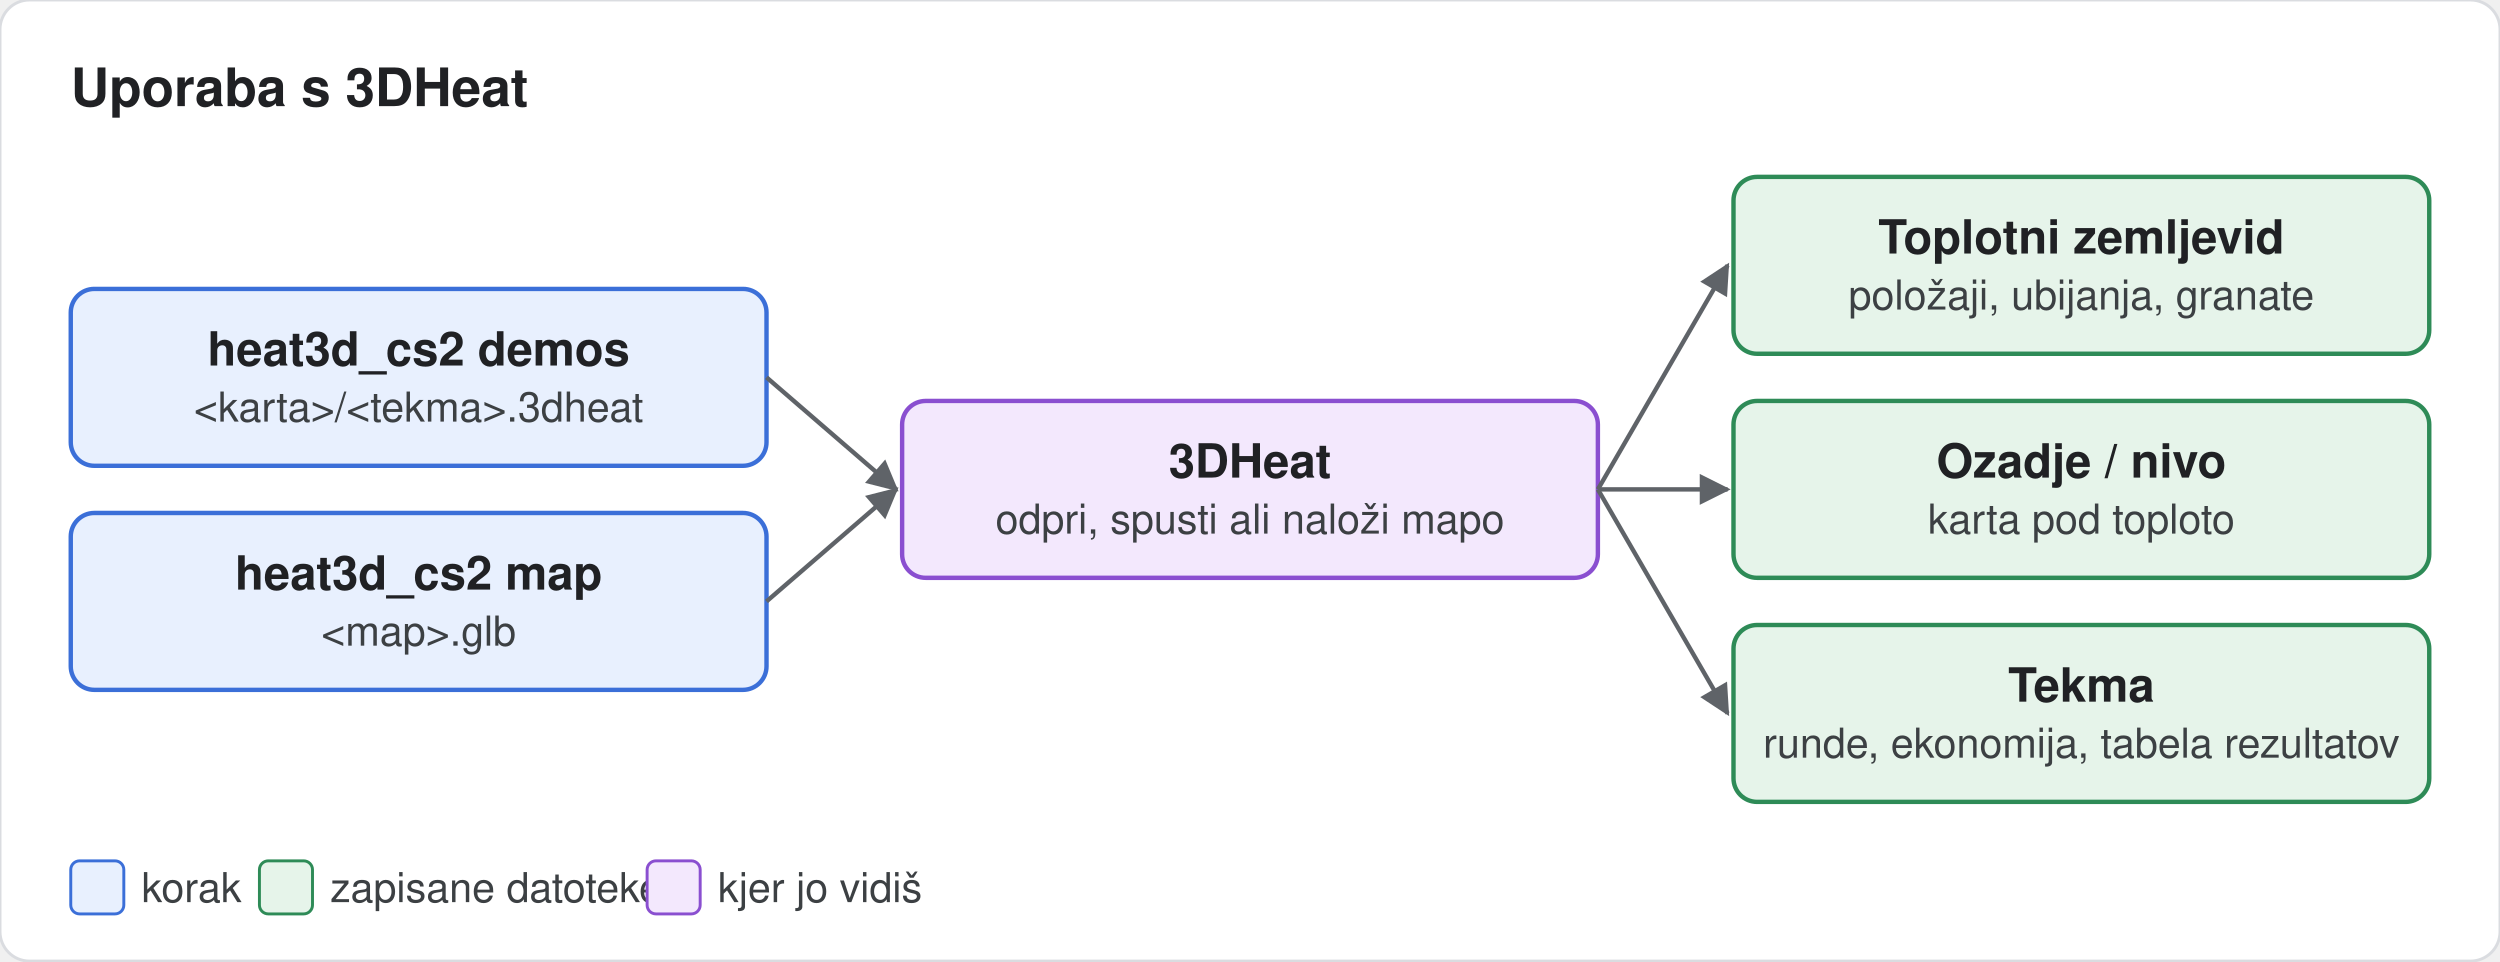
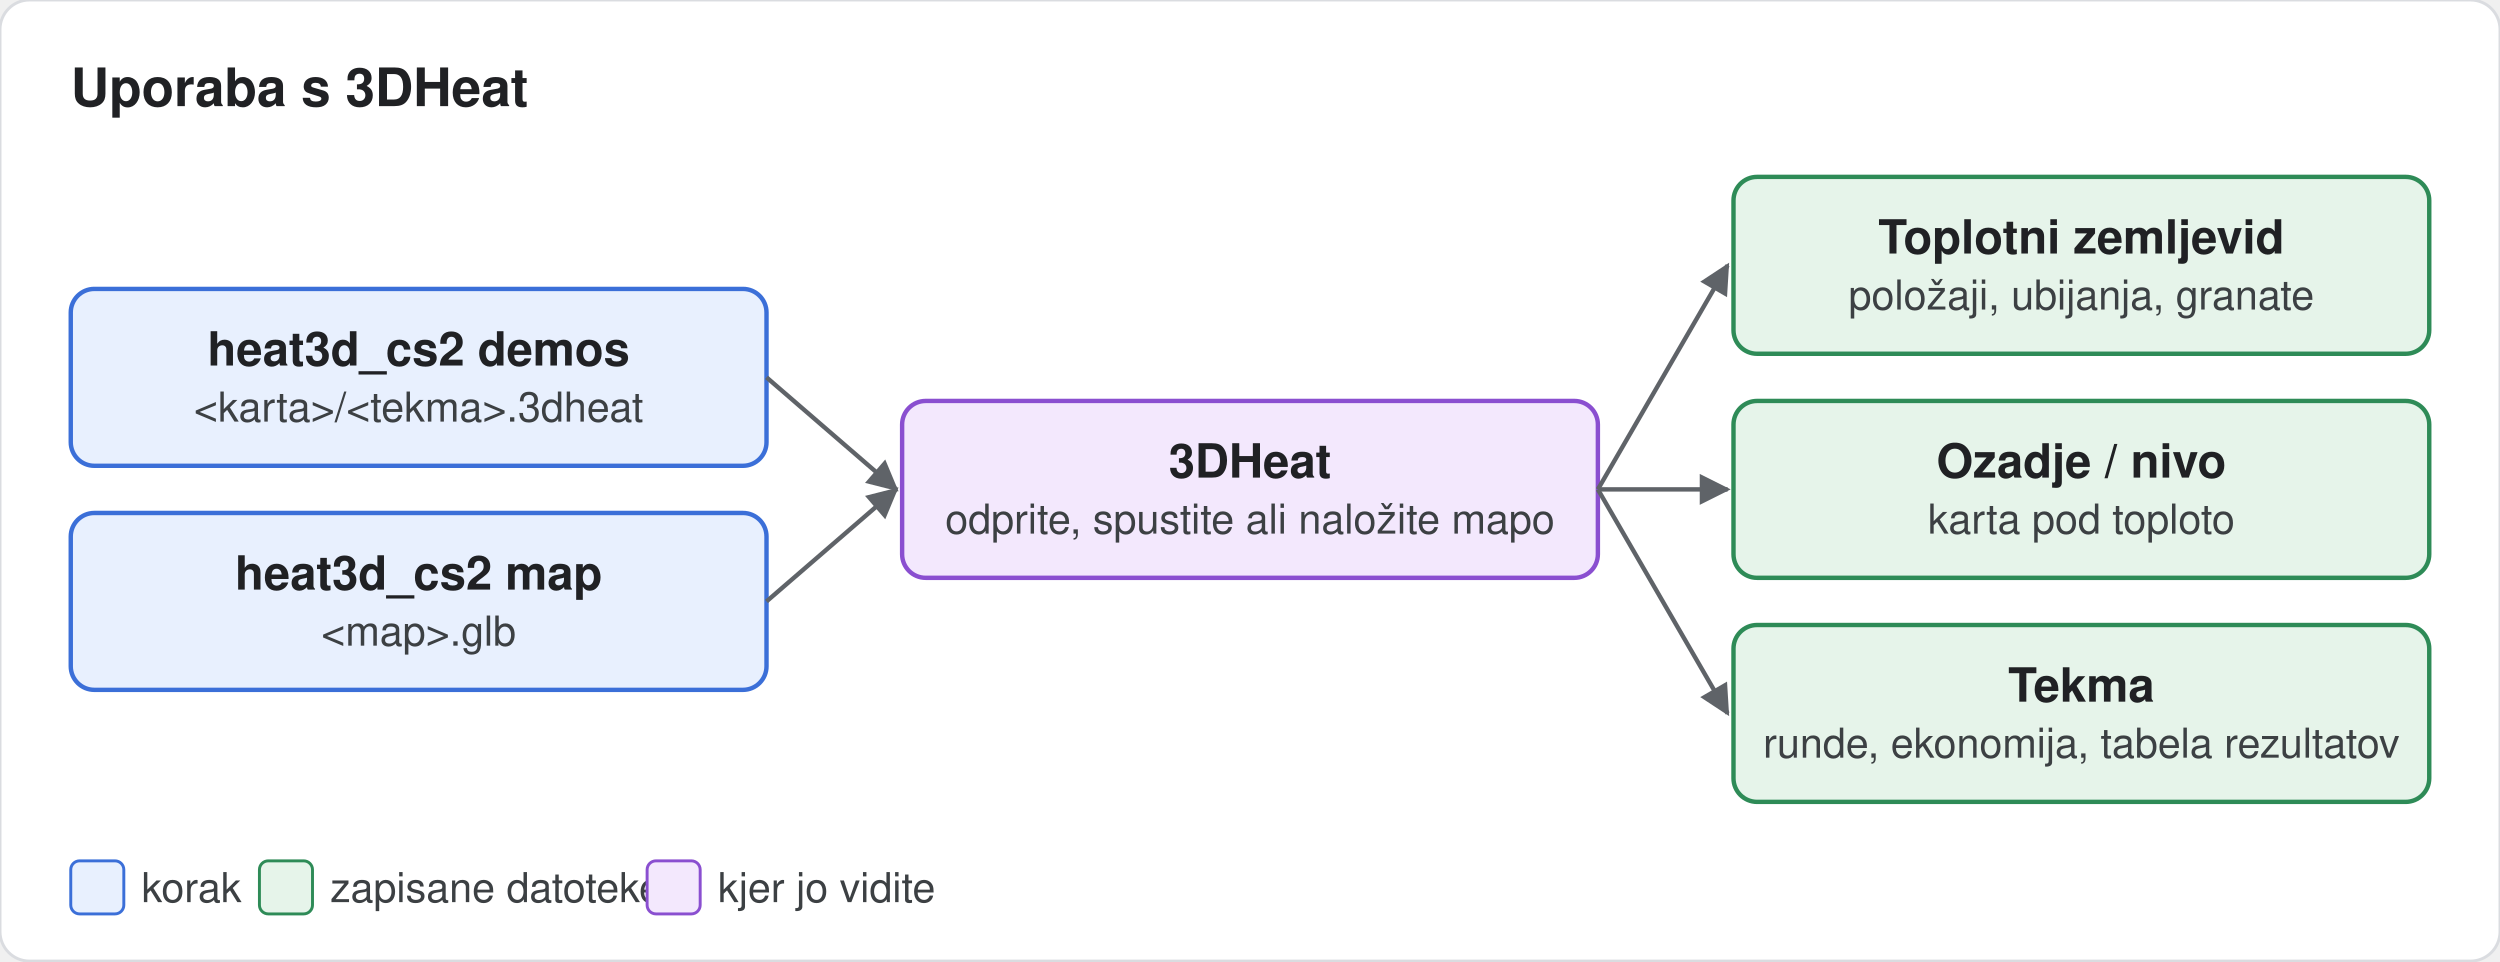
<svg xmlns="http://www.w3.org/2000/svg" width="848" height="326" viewBox="0 0 848 326" font-family="Segoe UI,Helvetica,Arial,sans-serif" role="img" aria-label="Using it with 3DHeat">
  <defs>
    <marker id="a" viewBox="0 0 10 10" refX="9" refY="5" markerWidth="7" markerHeight="7" orient="auto">
      <path d="M0,0 L10,5 L0,10 z" fill="#5f6368" />
    </marker>
  </defs>
  <rect width="848" height="326" rx="10" fill="#ffffff" stroke="#dadce0" />
  <text x="24" y="36" font-size="18" font-weight="600" fill="#202124">Uporaba s 3DHeat</text>
  <rect x="24" y="98.0" width="236" height="60" rx="8" fill="#e8f0fe" stroke="#3b6fd8" stroke-width="1.5" />
  <text x="142.0" y="124.0" text-anchor="middle" font-weight="600" font-size="16" fill="#202124">heat3d_cs2 demos</text>
  <text x="142.0" y="143.0" text-anchor="middle" font-size="14" fill="#3c4043">&lt;karta&gt;/&lt;tekma&gt;.3dheat</text>
  <rect x="24" y="174.0" width="236" height="60" rx="8" fill="#e8f0fe" stroke="#3b6fd8" stroke-width="1.5" />
  <text x="142.0" y="200.0" text-anchor="middle" font-weight="600" font-size="16" fill="#202124">heat3d_cs2 map</text>
  <text x="142.0" y="219.0" text-anchor="middle" font-size="14" fill="#3c4043">&lt;map&gt;.glb</text>
  <rect x="306" y="136.0" width="236" height="60" rx="8" fill="#f3e8fd" stroke="#8a4fd0" stroke-width="1.5" />
  <text x="424.0" y="162.0" text-anchor="middle" font-weight="600" font-size="16" fill="#202124">3DHeat</text>
-   <text x="424.0" y="181.0" text-anchor="middle" font-size="14" fill="#3c4043">odpri, spusti ali naloži mapo</text>
+   <text x="424.0" y="181.0" text-anchor="middle" font-size="14" fill="#3c4043">odprite, spustite ali naložite mapo</text>
  <rect x="588" y="60.0" width="236" height="60" rx="8" fill="#e6f4ea" stroke="#2e8b57" stroke-width="1.5" />
  <text x="706.0" y="86.0" text-anchor="middle" font-weight="600" font-size="16" fill="#202124">Toplotni zemljevid</text>
  <text x="706.0" y="105.0" text-anchor="middle" font-size="14" fill="#3c4043">položaji, ubijanja, granate</text>
  <rect x="588" y="136.0" width="236" height="60" rx="8" fill="#e6f4ea" stroke="#2e8b57" stroke-width="1.5" />
  <text x="706.0" y="162.0" text-anchor="middle" font-weight="600" font-size="16" fill="#202124">Ozadje / nivo</text>
  <text x="706.0" y="181.0" text-anchor="middle" font-size="14" fill="#3c4043">karta pod toploto</text>
  <rect x="588" y="212.0" width="236" height="60" rx="8" fill="#e6f4ea" stroke="#2e8b57" stroke-width="1.5" />
  <text x="706.0" y="238.0" text-anchor="middle" font-weight="600" font-size="16" fill="#202124">Tekma</text>
  <text x="706.0" y="257.0" text-anchor="middle" font-size="14" fill="#3c4043">runde, ekonomija, tabela rezultatov</text>
  <line x1="260" y1="128.0" x2="304" y2="166.0" stroke="#5f6368" stroke-width="1.5" marker-end="url(#a)" />
  <line x1="260" y1="204.0" x2="304" y2="166.0" stroke="#5f6368" stroke-width="1.5" marker-end="url(#a)" />
  <line x1="542" y1="166.0" x2="586" y2="90.0" stroke="#5f6368" stroke-width="1.5" marker-end="url(#a)" />
  <line x1="542" y1="166.0" x2="586" y2="166.0" stroke="#5f6368" stroke-width="1.5" marker-end="url(#a)" />
  <line x1="542" y1="166.0" x2="586" y2="242.0" stroke="#5f6368" stroke-width="1.5" marker-end="url(#a)" />
  <rect x="24" y="292" width="18" height="18" rx="3" fill="#e8f0fe" stroke="#3b6fd8" />
  <text x="48" y="306" font-size="14" fill="#3c4043">korak</text>
  <rect x="88.0" y="292" width="18" height="18" rx="3" fill="#e6f4ea" stroke="#2e8b57" />
  <text x="112.0" y="306" font-size="14" fill="#3c4043">zapisane datoteke</text>
  <rect x="219.5" y="292" width="18" height="18" rx="3" fill="#f3e8fd" stroke="#8a4fd0" />
-   <text x="243.5" y="306" font-size="14" fill="#3c4043">kjer jo vidiš</text>
+   <text x="243.5" y="306" font-size="14" fill="#3c4043">kjer jo vidite</text>
</svg>
